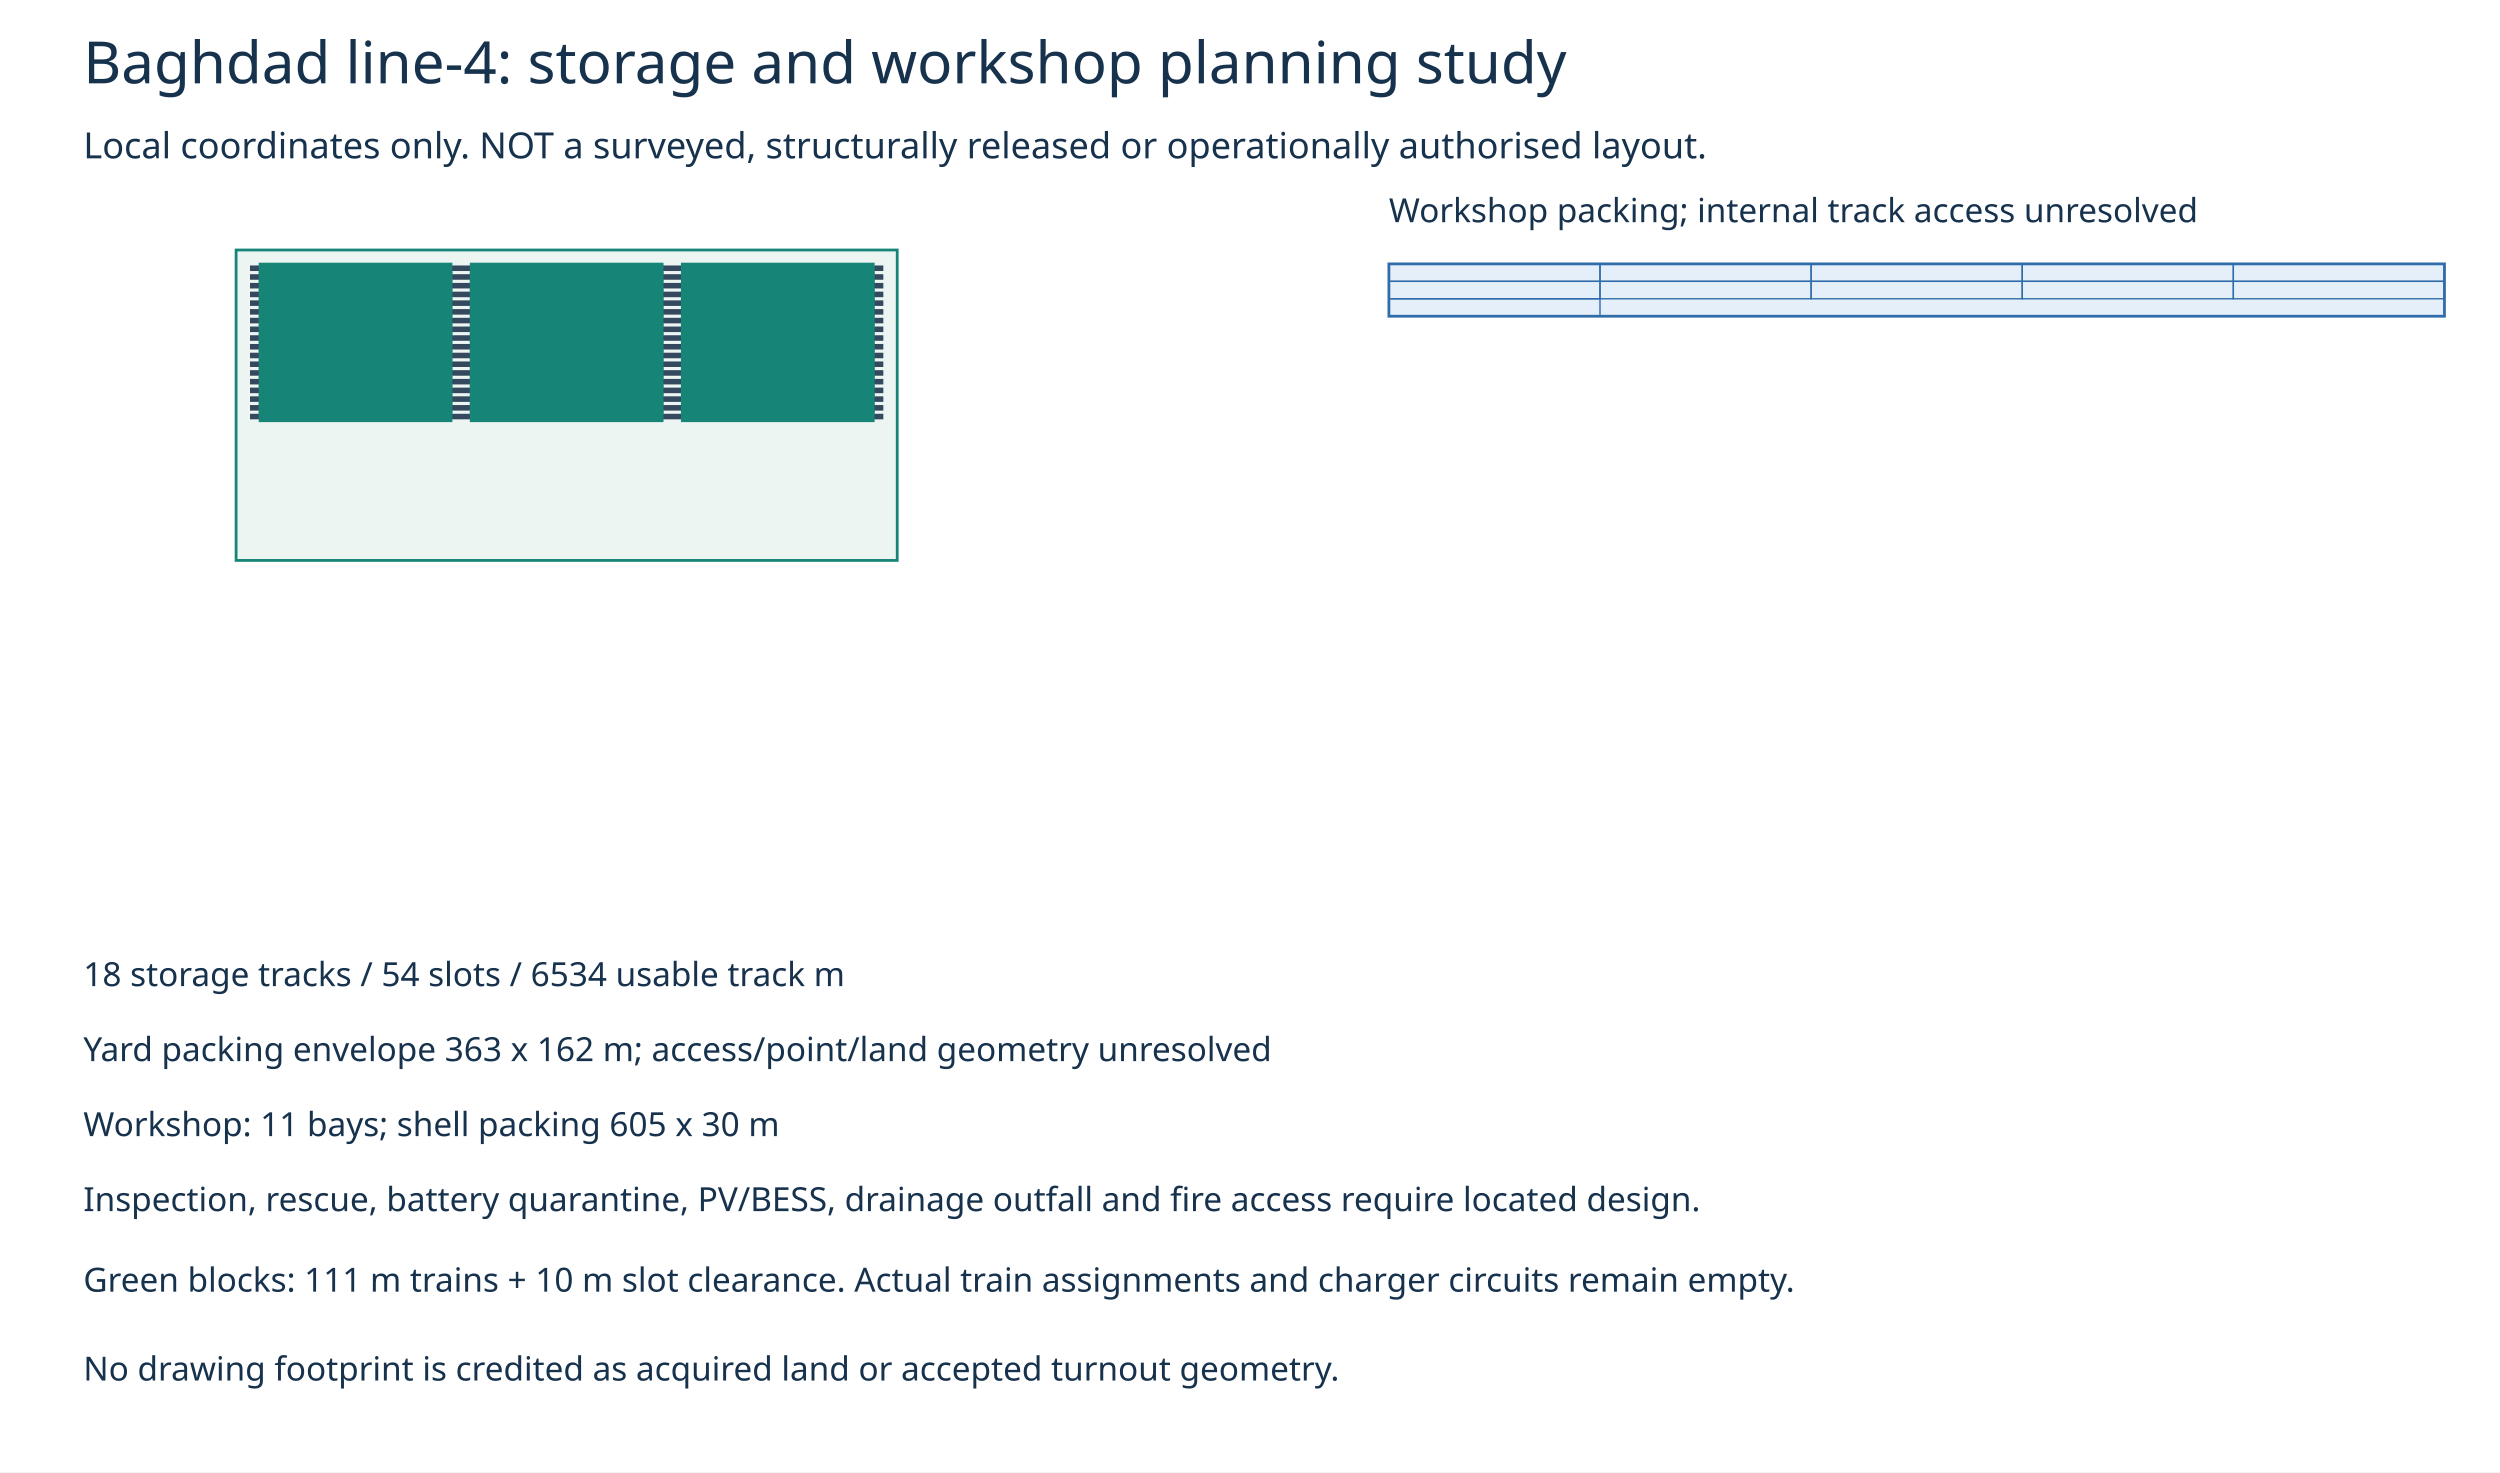
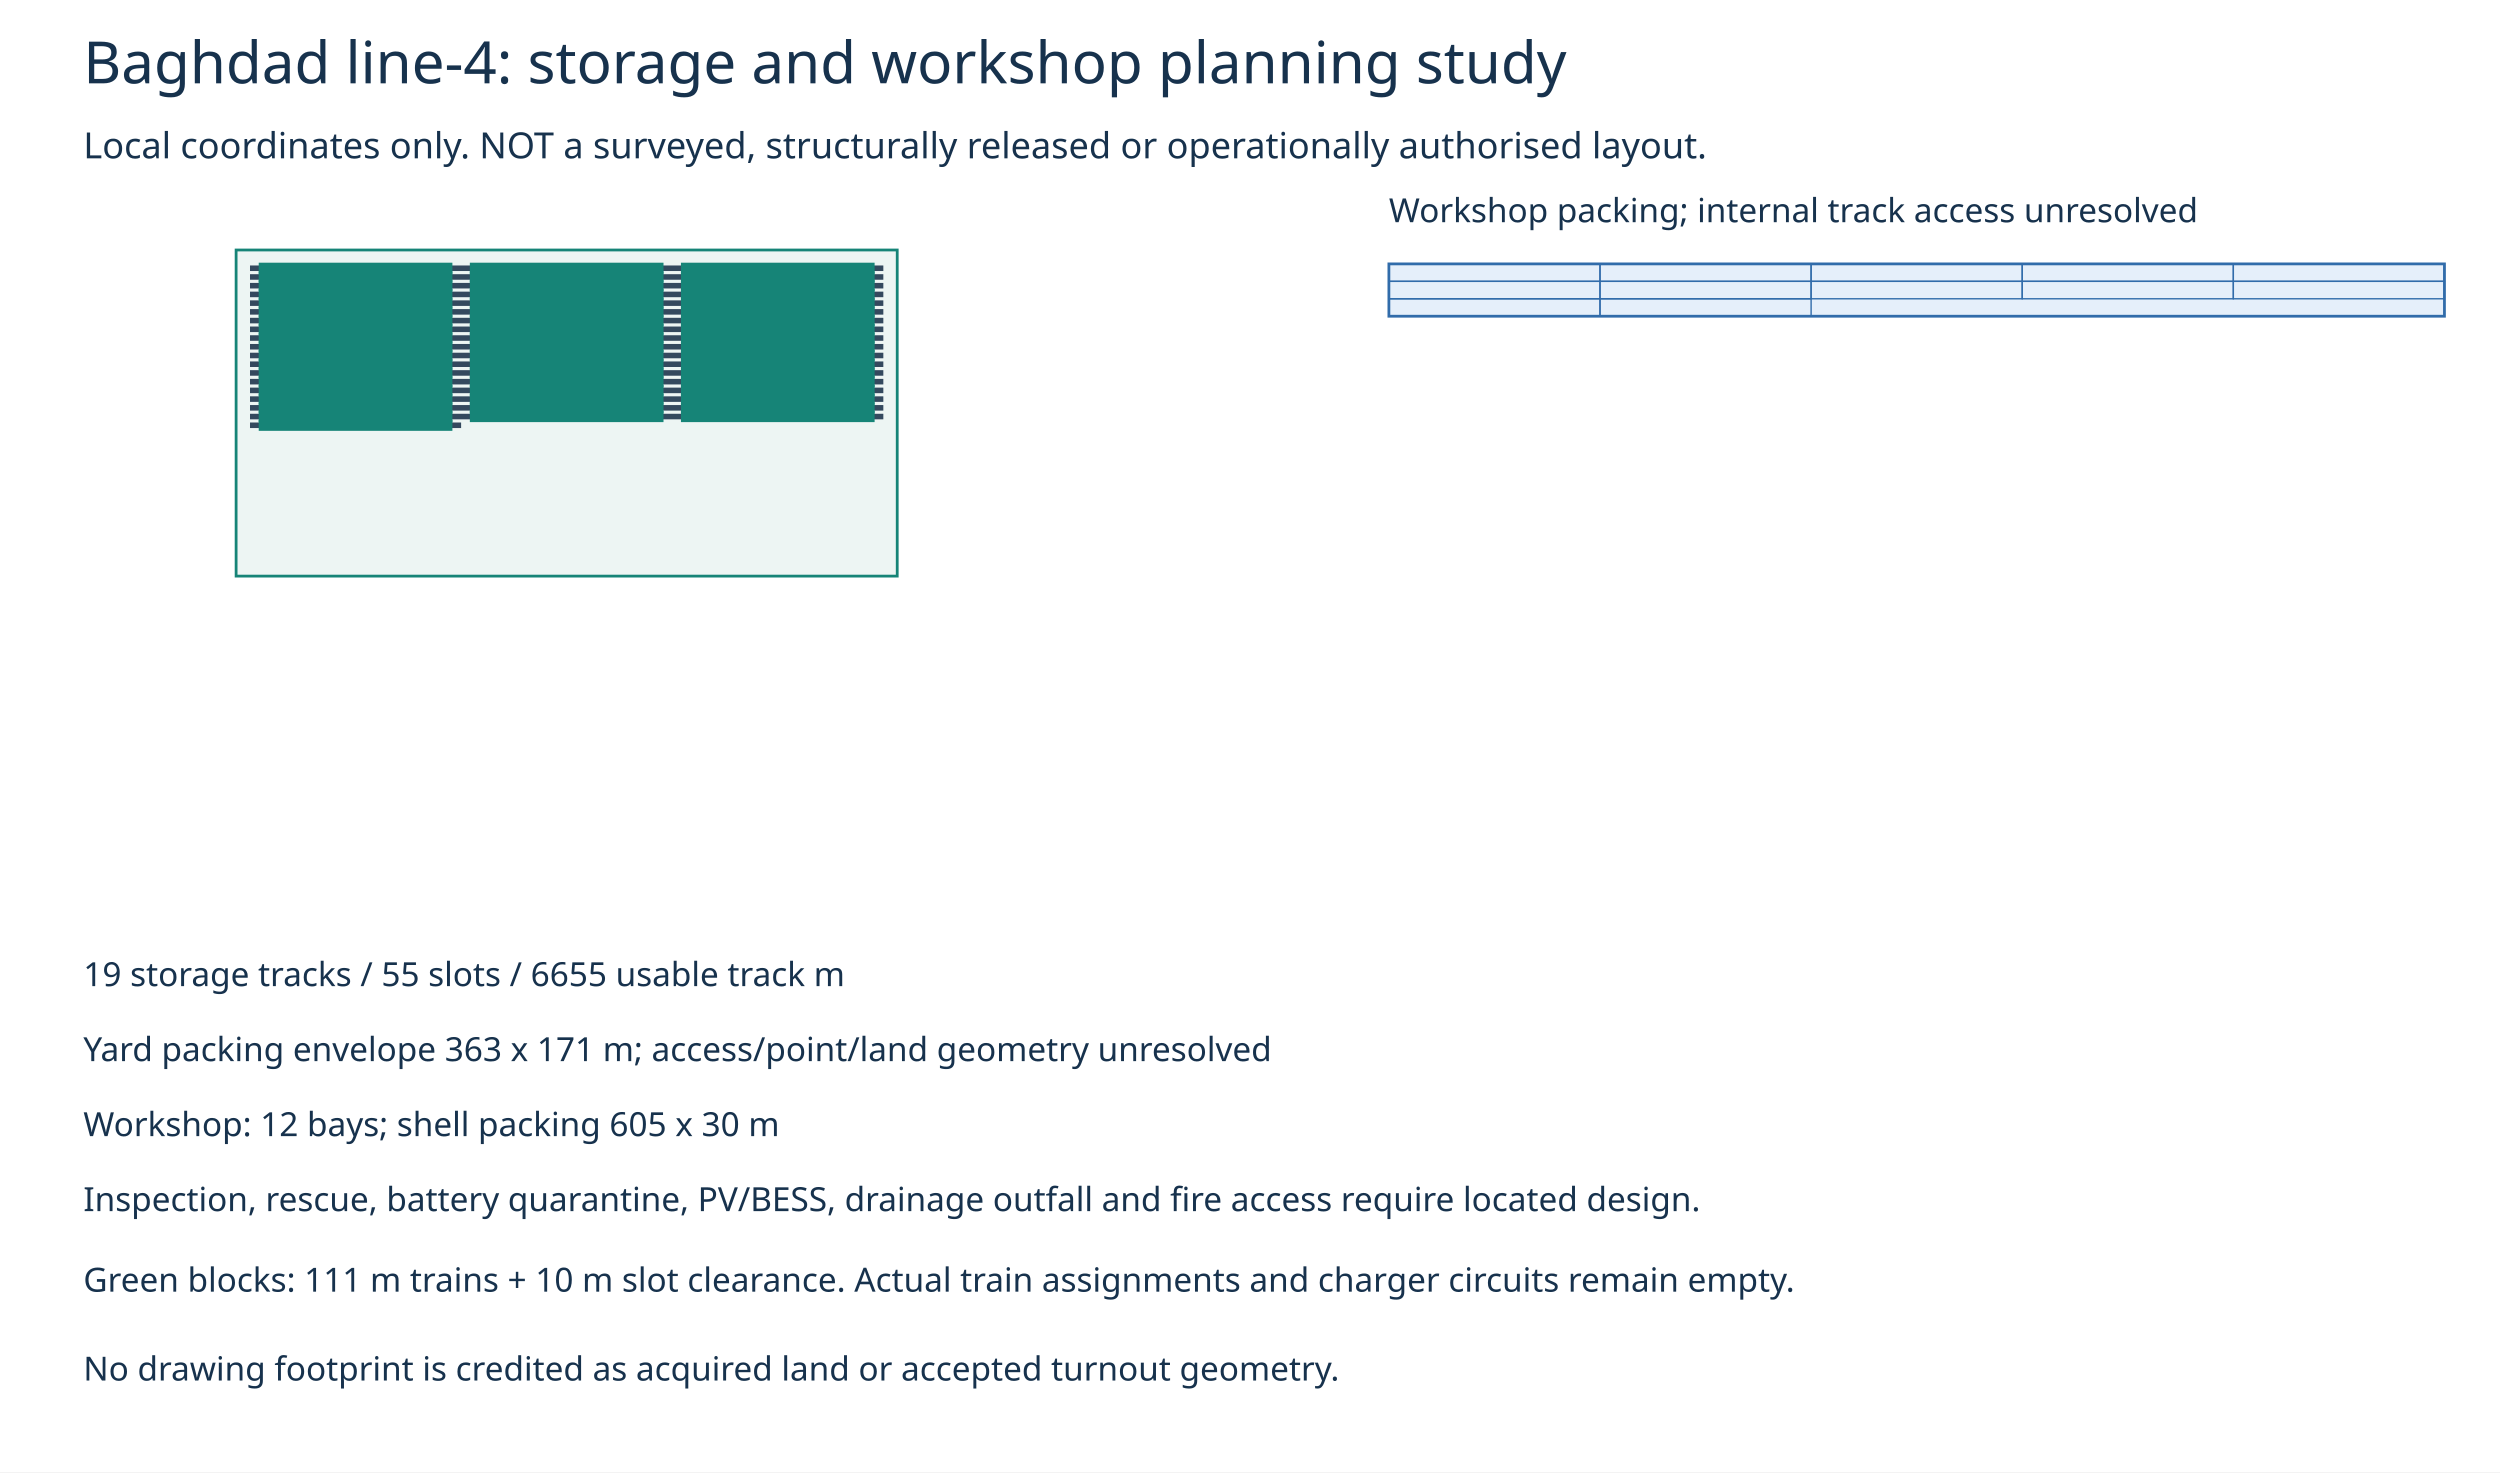
<svg xmlns="http://www.w3.org/2000/svg" width="900" height="530" viewBox="0 0 900 530">
  <rect width="900" height="530" fill="white" />
  <g font-family="sans-serif" fill="#17324d">
    <text x="30" y="30" font-size="21">Baghdad line-4: storage and workshop planning study</text>
    <text x="30" y="57" font-size="13">Local coordinates only. NOT a surveyed, structurally released or operationally authorised layout.</text>
-     <rect x="85" y="90" width="238.00" height="111.75" fill="#edf5f3" stroke="#168477" />
+     <rect x="85" y="90" width="238.00" height="117.40" fill="#edf5f3" stroke="#168477" />
    <path d="M90 96.57 H318.00" stroke="#34495e" stroke-width="2" />
    <rect x="93.14" y="94.57" width="69.72" height="4" fill="#168477" />
    <rect x="169.14" y="94.57" width="69.72" height="4" fill="#168477" />
    <rect x="245.14" y="94.57" width="69.72" height="4" fill="#168477" />
    <path d="M90 99.71 H318.00" stroke="#34495e" stroke-width="2" />
    <rect x="93.14" y="97.71" width="69.72" height="4" fill="#168477" />
    <rect x="169.14" y="97.71" width="69.72" height="4" fill="#168477" />
    <rect x="245.14" y="97.71" width="69.72" height="4" fill="#168477" />
    <path d="M90 102.85 H318.00" stroke="#34495e" stroke-width="2" />
    <rect x="93.14" y="100.85" width="69.72" height="4" fill="#168477" />
    <rect x="169.14" y="100.85" width="69.72" height="4" fill="#168477" />
    <rect x="245.14" y="100.85" width="69.72" height="4" fill="#168477" />
    <path d="M90 105.99 H318.00" stroke="#34495e" stroke-width="2" />
    <rect x="93.14" y="103.99" width="69.72" height="4" fill="#168477" />
    <rect x="169.14" y="103.99" width="69.72" height="4" fill="#168477" />
    <rect x="245.14" y="103.99" width="69.72" height="4" fill="#168477" />
    <path d="M90 109.13 H318.00" stroke="#34495e" stroke-width="2" />
    <rect x="93.14" y="107.13" width="69.72" height="4" fill="#168477" />
    <rect x="169.14" y="107.13" width="69.72" height="4" fill="#168477" />
    <rect x="245.14" y="107.13" width="69.72" height="4" fill="#168477" />
    <path d="M90 112.27 H318.00" stroke="#34495e" stroke-width="2" />
    <rect x="93.14" y="110.27" width="69.72" height="4" fill="#168477" />
    <rect x="169.14" y="110.27" width="69.72" height="4" fill="#168477" />
    <rect x="245.14" y="110.27" width="69.72" height="4" fill="#168477" />
    <path d="M90 115.41 H318.00" stroke="#34495e" stroke-width="2" />
    <rect x="93.14" y="113.41" width="69.72" height="4" fill="#168477" />
    <rect x="169.14" y="113.41" width="69.72" height="4" fill="#168477" />
    <rect x="245.14" y="113.41" width="69.72" height="4" fill="#168477" />
    <path d="M90 118.55 H318.00" stroke="#34495e" stroke-width="2" />
    <rect x="93.14" y="116.55" width="69.72" height="4" fill="#168477" />
    <rect x="169.14" y="116.55" width="69.72" height="4" fill="#168477" />
    <rect x="245.14" y="116.55" width="69.72" height="4" fill="#168477" />
    <path d="M90 121.69 H318.00" stroke="#34495e" stroke-width="2" />
    <rect x="93.14" y="119.69" width="69.72" height="4" fill="#168477" />
    <rect x="169.14" y="119.69" width="69.72" height="4" fill="#168477" />
    <rect x="245.14" y="119.69" width="69.72" height="4" fill="#168477" />
    <path d="M90 124.83 H318.00" stroke="#34495e" stroke-width="2" />
    <rect x="93.14" y="122.83" width="69.72" height="4" fill="#168477" />
    <rect x="169.14" y="122.83" width="69.72" height="4" fill="#168477" />
    <rect x="245.14" y="122.83" width="69.72" height="4" fill="#168477" />
    <path d="M90 127.98 H318.00" stroke="#34495e" stroke-width="2" />
    <rect x="93.14" y="125.98" width="69.72" height="4" fill="#168477" />
    <rect x="169.14" y="125.98" width="69.72" height="4" fill="#168477" />
    <rect x="245.14" y="125.98" width="69.72" height="4" fill="#168477" />
    <path d="M90 131.12 H318.00" stroke="#34495e" stroke-width="2" />
    <rect x="93.14" y="129.12" width="69.72" height="4" fill="#168477" />
    <rect x="169.14" y="129.12" width="69.72" height="4" fill="#168477" />
    <rect x="245.14" y="129.12" width="69.72" height="4" fill="#168477" />
    <path d="M90 134.26 H318.00" stroke="#34495e" stroke-width="2" />
    <rect x="93.14" y="132.26" width="69.72" height="4" fill="#168477" />
    <rect x="169.14" y="132.26" width="69.72" height="4" fill="#168477" />
    <rect x="245.14" y="132.26" width="69.72" height="4" fill="#168477" />
    <path d="M90 137.40 H318.00" stroke="#34495e" stroke-width="2" />
    <rect x="93.14" y="135.40" width="69.72" height="4" fill="#168477" />
    <rect x="169.14" y="135.40" width="69.72" height="4" fill="#168477" />
    <rect x="245.14" y="135.40" width="69.72" height="4" fill="#168477" />
    <path d="M90 140.54 H318.00" stroke="#34495e" stroke-width="2" />
    <rect x="93.14" y="138.54" width="69.72" height="4" fill="#168477" />
    <rect x="169.14" y="138.54" width="69.72" height="4" fill="#168477" />
    <rect x="245.14" y="138.54" width="69.72" height="4" fill="#168477" />
    <path d="M90 143.68 H318.00" stroke="#34495e" stroke-width="2" />
    <rect x="93.14" y="141.68" width="69.72" height="4" fill="#168477" />
    <rect x="169.14" y="141.68" width="69.72" height="4" fill="#168477" />
    <rect x="245.14" y="141.68" width="69.72" height="4" fill="#168477" />
    <path d="M90 146.82 H318.00" stroke="#34495e" stroke-width="2" />
    <rect x="93.14" y="144.82" width="69.72" height="4" fill="#168477" />
    <rect x="169.14" y="144.82" width="69.72" height="4" fill="#168477" />
    <rect x="245.14" y="144.82" width="69.72" height="4" fill="#168477" />
    <path d="M90 149.96 H318.00" stroke="#34495e" stroke-width="2" />
    <rect x="93.14" y="147.96" width="69.72" height="4" fill="#168477" />
    <rect x="169.14" y="147.96" width="69.72" height="4" fill="#168477" />
    <rect x="245.14" y="147.96" width="69.72" height="4" fill="#168477" />
+     <path d="M90 153.10 H166.00" stroke="#34495e" stroke-width="2" />
+     <rect x="93.14" y="151.10" width="69.72" height="4" fill="#168477" />
    <rect x="500" y="95" width="380.00" height="18.84" fill="#e5effa" stroke="#316caa" />
    <rect x="500.00" y="95.00" width="76.00" height="6.28" fill="none" stroke="#316caa" stroke-width="0.5" />
    <rect x="576.00" y="95.00" width="76.00" height="6.28" fill="none" stroke="#316caa" stroke-width="0.5" />
    <rect x="652.00" y="95.00" width="76.00" height="6.28" fill="none" stroke="#316caa" stroke-width="0.5" />
    <rect x="728.00" y="95.00" width="76.00" height="6.28" fill="none" stroke="#316caa" stroke-width="0.5" />
    <rect x="804.00" y="95.00" width="76.00" height="6.28" fill="none" stroke="#316caa" stroke-width="0.5" />
    <rect x="500.00" y="101.28" width="76.00" height="6.28" fill="none" stroke="#316caa" stroke-width="0.5" />
    <rect x="576.00" y="101.28" width="76.00" height="6.28" fill="none" stroke="#316caa" stroke-width="0.5" />
    <rect x="652.00" y="101.28" width="76.00" height="6.28" fill="none" stroke="#316caa" stroke-width="0.5" />
    <rect x="728.00" y="101.28" width="76.00" height="6.28" fill="none" stroke="#316caa" stroke-width="0.5" />
    <rect x="804.00" y="101.28" width="76.00" height="6.28" fill="none" stroke="#316caa" stroke-width="0.5" />
    <rect x="500.00" y="107.56" width="76.00" height="6.28" fill="none" stroke="#316caa" stroke-width="0.5" />
+     <rect x="576.00" y="107.56" width="76.00" height="6.28" fill="none" stroke="#316caa" stroke-width="0.5" />
    <text x="500" y="80" font-size="12">Workshop packing; internal track access unresolved</text>
-     <text x="30" y="355">18 storage tracks / 54 slots / 6534 usable track m</text>
-     <text x="30" y="382">Yard packing envelope 363 x 162 m; access/point/land geometry unresolved</text>
-     <text x="30" y="409">Workshop: 11 bays; shell packing 605 x 30 m</text>
+     <text x="30" y="355">19 storage tracks / 55 slots / 6655 usable track m</text>
+     <text x="30" y="382">Yard packing envelope 363 x 171 m; access/point/land geometry unresolved</text>
+     <text x="30" y="409">Workshop: 12 bays; shell packing 605 x 30 m</text>
    <text x="30" y="436">Inspection, rescue, battery quarantine, PV/BESS, drainage outfall and fire access require located design.</text>
    <text x="30" y="465">Green blocks: 111 m trains + 10 m slot clearance. Actual train assignments and charger circuits remain empty.</text>
    <text x="30" y="497">No drawing footprint is credited as acquired land or accepted turnout geometry.</text>
  </g>
</svg>
